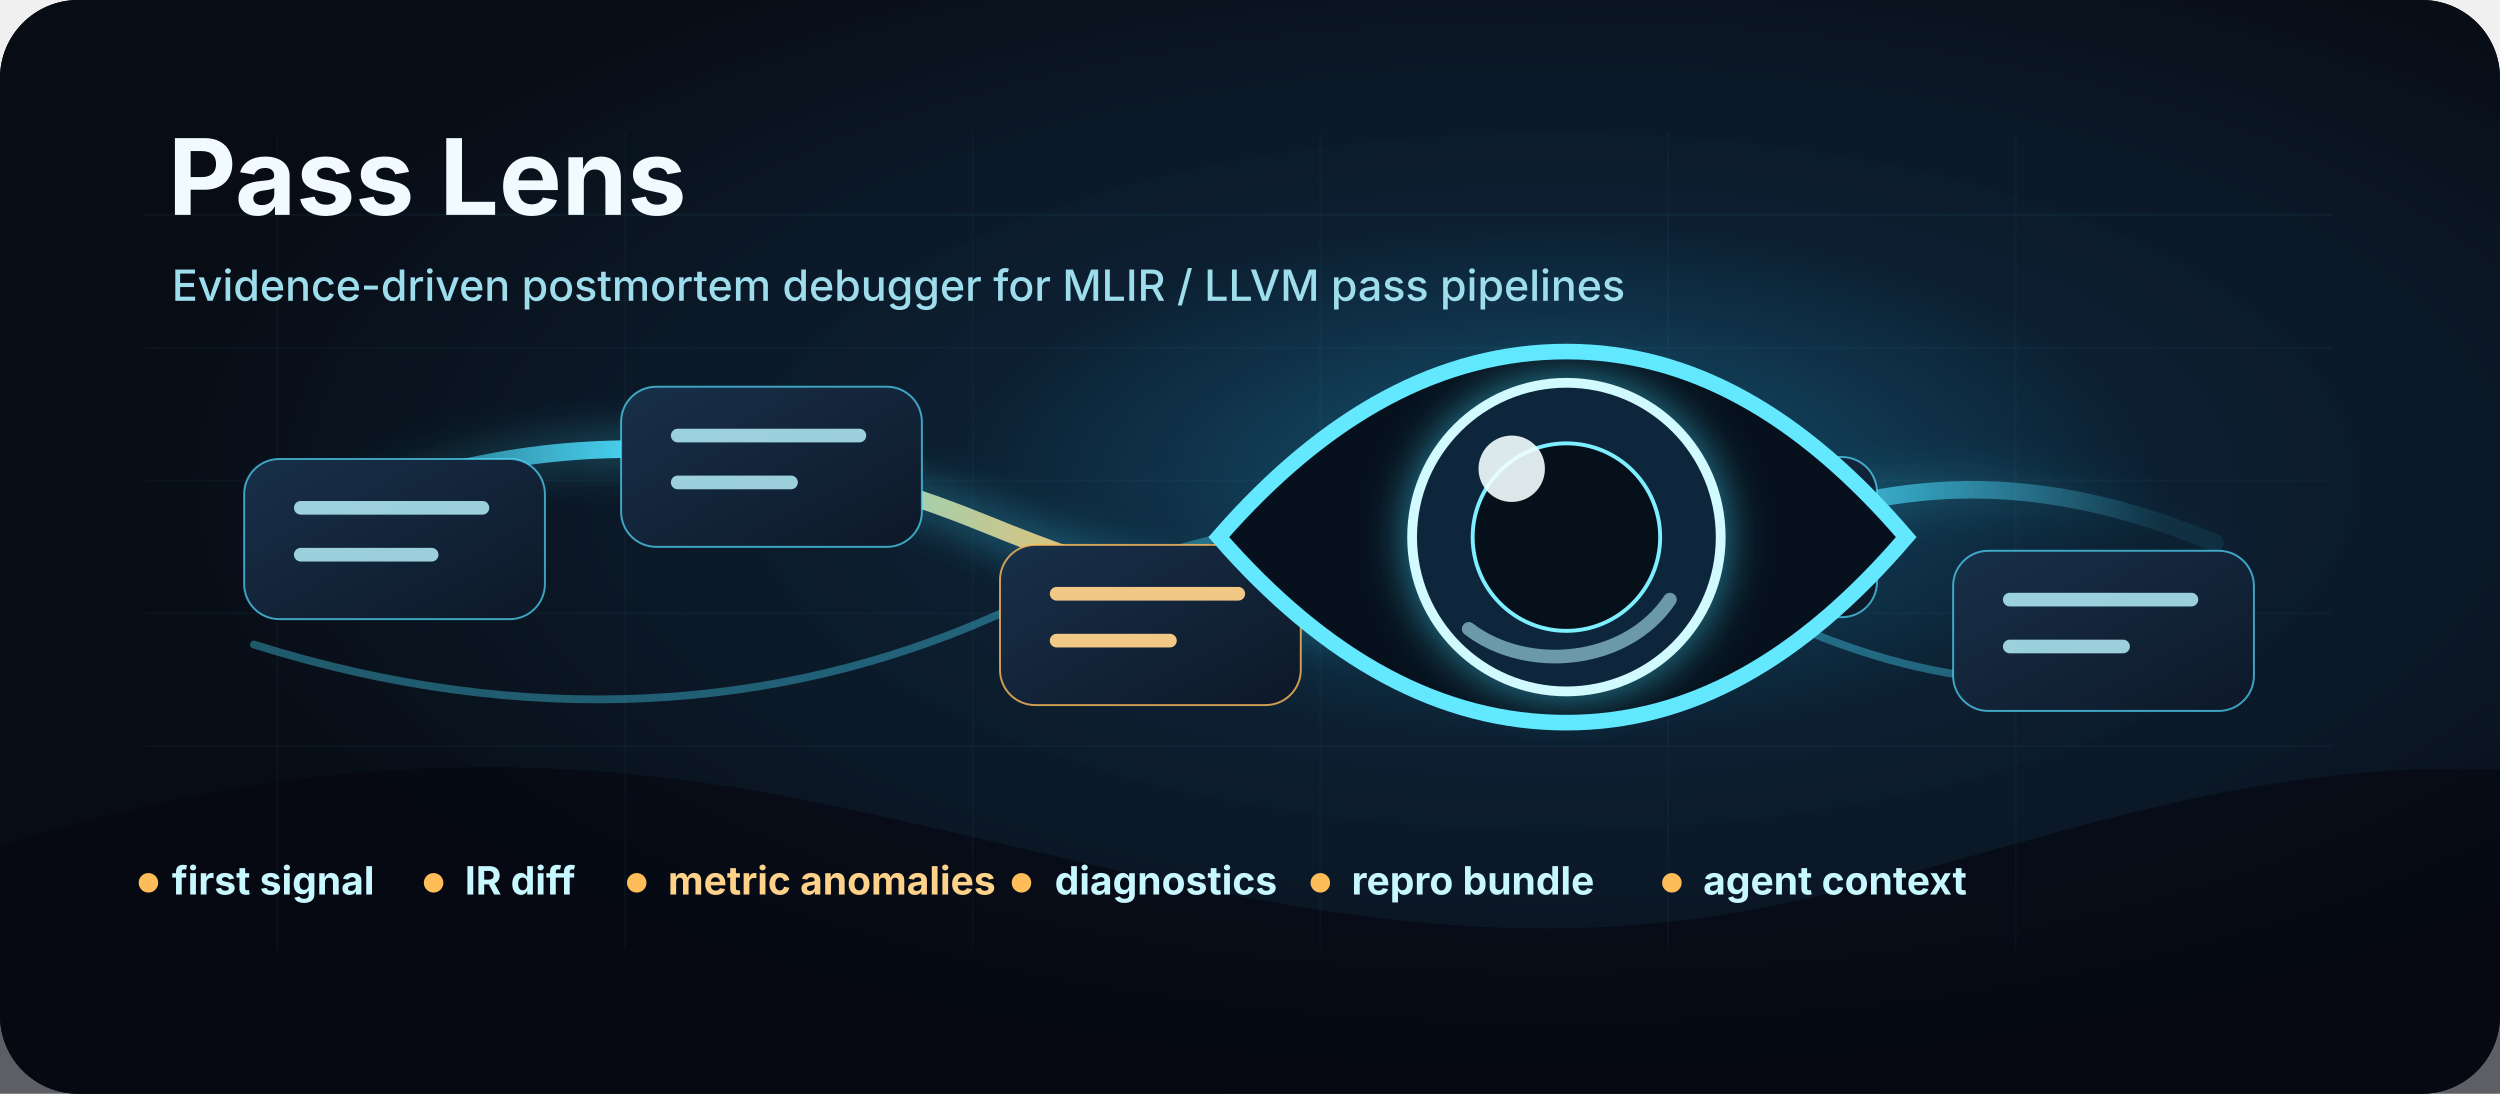
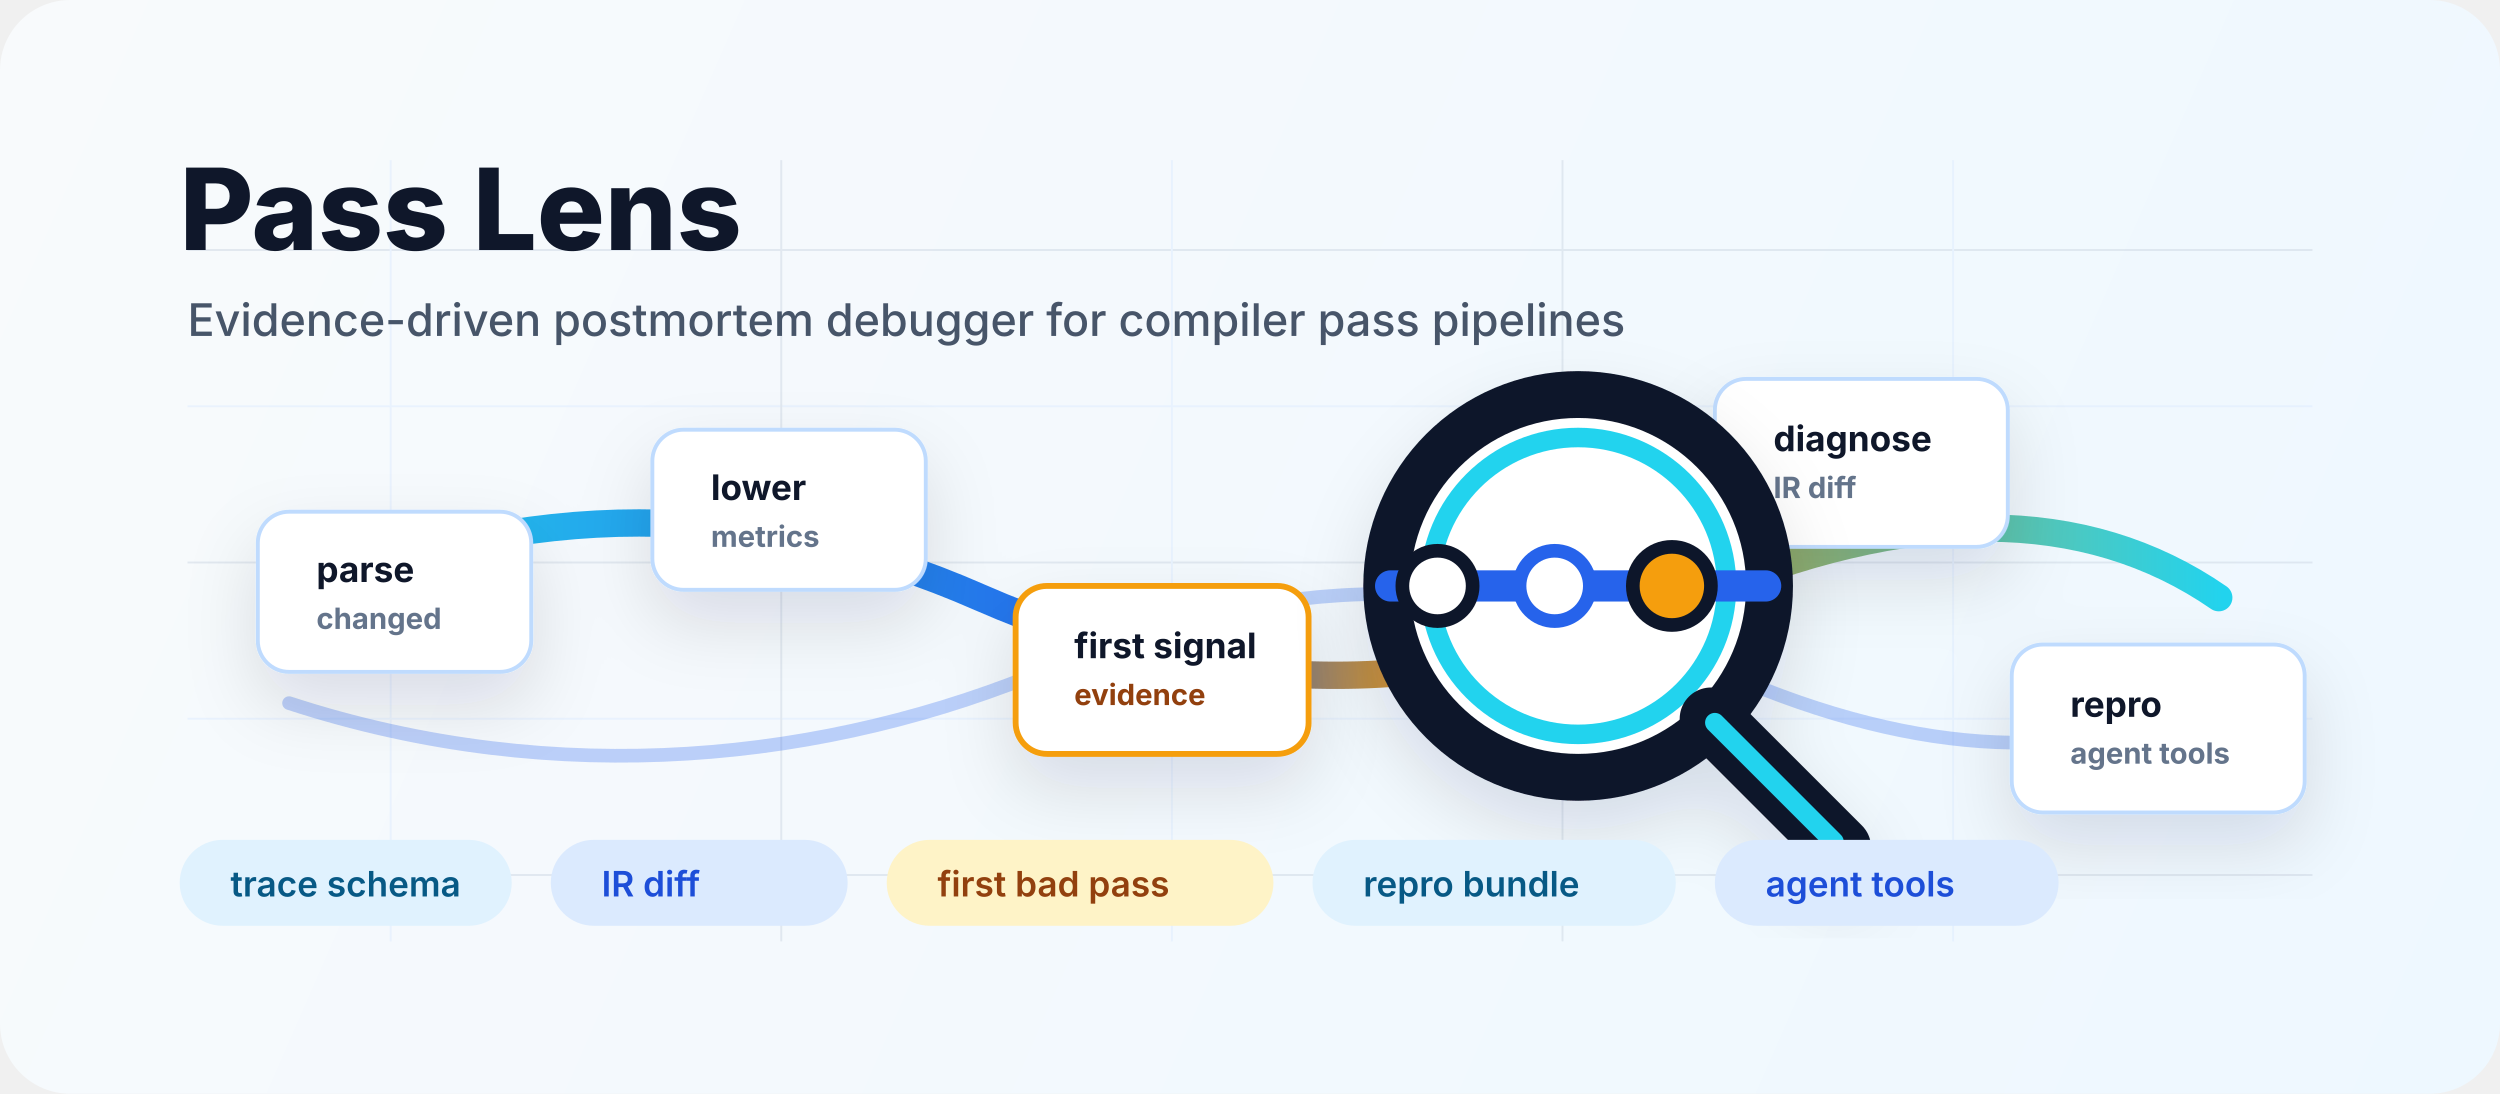
<svg xmlns="http://www.w3.org/2000/svg" width="1280" height="560" viewBox="0 0 1280 560" fill="none" role="img" aria-labelledby="title desc">
  <defs>
-     <radialGradient id="halo" cx="62%" cy="44%" r="58%">
-       <stop offset="0%" stop-color="#155b7a" stop-opacity="0.95" />
-       <stop offset="42%" stop-color="#0d2236" stop-opacity="0.84" />
-       <stop offset="100%" stop-color="#080c14" />
-     </radialGradient>
-     <linearGradient id="rail" x1="129" y1="270" x2="1104" y2="270" gradientUnits="userSpaceOnUse">
-       <stop stop-color="#4ddfff" stop-opacity="0.06" />
-       <stop offset="0.22" stop-color="#4ddfff" />
-       <stop offset="0.48" stop-color="#ffbd5a" />
-       <stop offset="0.76" stop-color="#4ddfff" />
-       <stop offset="1" stop-color="#4ddfff" stop-opacity="0.08" />
+     <linearGradient id="panel" x1="0" y1="0" x2="1280" y2="560" gradientUnits="userSpaceOnUse">
+       <stop stop-color="#f8fafc" />
+       <stop offset="1" stop-color="#eef8ff" />
    </linearGradient>
-     <linearGradient id="card" x1="0" y1="0" x2="1" y2="1">
-       <stop stop-color="#18304a" />
-       <stop offset="1" stop-color="#0d1828" />
+     <linearGradient id="accent" x1="142" y1="280" x2="1138" y2="280" gradientUnits="userSpaceOnUse">
+       <stop stop-color="#22d3ee" />
+       <stop offset="0.45" stop-color="#2563eb" />
+       <stop offset="0.6" stop-color="#f59e0b" />
+       <stop offset="1" stop-color="#22d3ee" />
    </linearGradient>
-     <filter id="glow" x="-40%" y="-40%" width="180%" height="180%">
-       <feGaussianBlur stdDeviation="11" result="blur" />
-       <feColorMatrix in="blur" type="matrix" values="0 0 0 0 0.05 0 0 0 0 0.76 0 0 0 0 1 0 0 0 0.58 0" />
-       <feBlend in="SourceGraphic" />
+     <filter id="softShadow" x="-20%" y="-20%" width="140%" height="140%">
+       <feDropShadow dx="0" dy="16" stdDeviation="18" flood-color="#0f172a" flood-opacity="0.12" />
    </filter>
  </defs>
-   <rect width="1280" height="560" rx="40" fill="#080c14" />
-   <rect width="1280" height="560" rx="40" fill="url(#halo)" />
-   <path d="M0 433C147 387 274 382 414 410C578 443 723 496 890 467C1017 445 1129 388 1280 394V560H0V433Z" fill="#050811" fill-opacity="0.62" />
-   <g opacity="0.3">
-     <path d="M74 110H1194" stroke="#5edfff" stroke-opacity="0.16" />
-     <path d="M74 178H1194" stroke="#5edfff" stroke-opacity="0.12" />
-     <path d="M74 246H1194" stroke="#5edfff" stroke-opacity="0.1" />
-     <path d="M74 314H1194" stroke="#5edfff" stroke-opacity="0.1" />
-     <path d="M74 382H1194" stroke="#5edfff" stroke-opacity="0.12" />
-     <path d="M142 68V486" stroke="#5edfff" stroke-opacity="0.1" />
-     <path d="M320 68V486" stroke="#5edfff" stroke-opacity="0.1" />
-     <path d="M498 68V486" stroke="#5edfff" stroke-opacity="0.1" />
-     <path d="M676 68V486" stroke="#5edfff" stroke-opacity="0.1" />
-     <path d="M854 68V486" stroke="#5edfff" stroke-opacity="0.1" />
-     <path d="M1032 68V486" stroke="#5edfff" stroke-opacity="0.1" />
-   </g>
-   <path d="M130 280C248 217 372 214 504 268C648 327 756 336 885 279C970 242 1045 241 1134 278" stroke="url(#rail)" stroke-width="9" stroke-linecap="round" filter="url(#glow)" />
-   <path d="M130 330C270 374 399 364 508 316C642 256 762 241 890 307C973 349 1052 363 1134 331" stroke="#48dfff" stroke-opacity="0.36" stroke-width="4" stroke-linecap="round" />
-   <g>
-     <rect x="125" y="235" width="154" height="82" rx="18" fill="url(#card)" stroke="#52dfff" stroke-opacity="0.7" />
-     <rect x="318" y="198" width="154" height="82" rx="18" fill="url(#card)" stroke="#52dfff" stroke-opacity="0.7" />
-     <rect x="512" y="279" width="154" height="82" rx="18" fill="url(#card)" stroke="#ffbd5a" stroke-opacity="0.8" />
-     <rect x="807" y="234" width="154" height="82" rx="18" fill="url(#card)" stroke="#52dfff" stroke-opacity="0.7" />
-     <rect x="1000" y="282" width="154" height="82" rx="18" fill="url(#card)" stroke="#52dfff" stroke-opacity="0.7" />
-     <path d="M154 260H247M154 284H221" stroke="#b8f5ff" stroke-opacity="0.82" stroke-width="7" stroke-linecap="round" />
-     <path d="M347 223H440M347 247H405" stroke="#b8f5ff" stroke-opacity="0.82" stroke-width="7" stroke-linecap="round" />
-     <path d="M541 304H634M541 328H599" stroke="#ffd28a" stroke-opacity="0.94" stroke-width="7" stroke-linecap="round" />
-     <path d="M836 259H929M836 283H894" stroke="#b8f5ff" stroke-opacity="0.82" stroke-width="7" stroke-linecap="round" />
-     <path d="M1029 307H1122M1029 331H1087" stroke="#b8f5ff" stroke-opacity="0.82" stroke-width="7" stroke-linecap="round" />
-   </g>
-   <g transform="translate(624 130)">
-     <path d="M0 145C55 82 114 50 178 50C241 50 298 82 352 145C298 208 241 240 178 240C114 240 55 208 0 145Z" fill="#07111d" stroke="#63e8ff" stroke-width="8" />
-     <circle cx="178" cy="145" r="79" fill="#0e273b" stroke="#d1faff" stroke-width="5" filter="url(#glow)" />
-     <circle cx="178" cy="145" r="48" fill="#06101b" stroke="#7eefff" stroke-width="2" />
-     <circle cx="150" cy="110" r="17" fill="#f2feff" fill-opacity="0.9" />
-     <path d="M128 192C158 215 209 210 231 177" stroke="#b9f7ff" stroke-width="7" stroke-linecap="round" opacity="0.55" />
+   <rect width="1280" height="560" rx="36" fill="url(#panel)" />
+   <g opacity="0.48">
+     <path d="M96 128H1184" stroke="#cbd5e1" />
+     <path d="M96 208H1184" stroke="#dbeafe" />
+     <path d="M96 288H1184" stroke="#cbd5e1" />
+     <path d="M96 368H1184" stroke="#dbeafe" />
+     <path d="M96 448H1184" stroke="#cbd5e1" />
+     <path d="M200 82V482" stroke="#dbeafe" />
+     <path d="M400 82V482" stroke="#cbd5e1" />
+     <path d="M600 82V482" stroke="#dbeafe" />
+     <path d="M800 82V482" stroke="#cbd5e1" />
+     <path d="M1000 82V482" stroke="#dbeafe" />
  </g>
  <g font-family="Segoe UI, Inter, Arial, sans-serif">
-     <text x="86" y="110" fill="#f1fbff" font-size="54" font-weight="750" letter-spacing="0">Pass Lens</text>
-     <text x="88" y="154" fill="#9eddec" font-size="22" font-weight="500">Evidence-driven postmortem debugger for MLIR / LLVM pass pipelines</text>
-     <text x="88" y="458" fill="#c7f7ff" font-size="20" font-weight="650">first signal</text>
-     <text x="238" y="458" fill="#c7f7ff" font-size="20" font-weight="650">IR diff</text>
-     <text x="342" y="458" fill="#ffd28a" font-size="20" font-weight="650">metric anomalies</text>
-     <text x="540" y="458" fill="#c7f7ff" font-size="20" font-weight="650">diagnostics</text>
-     <text x="692" y="458" fill="#c7f7ff" font-size="20" font-weight="650">repro bundle</text>
-     <text x="872" y="458" fill="#c7f7ff" font-size="20" font-weight="650">agent context</text>
+     <text x="92" y="128" fill="#0f172a" font-size="58" font-weight="760">Pass Lens</text>
+     <text x="96" y="172" fill="#475569" font-size="23" font-weight="520">Evidence-driven postmortem debugger for compiler pass pipelines</text>
  </g>
-   <circle cx="76" cy="452" r="5" fill="#ffbd5a" />
-   <circle cx="222" cy="452" r="5" fill="#ffbd5a" />
-   <circle cx="326" cy="452" r="5" fill="#ffbd5a" />
-   <circle cx="523" cy="452" r="5" fill="#ffbd5a" />
-   <circle cx="676" cy="452" r="5" fill="#ffbd5a" />
-   <circle cx="856" cy="452" r="5" fill="#ffbd5a" />
+   <path d="M148 306C270 255 386 255 502 306C623 359 744 359 867 306C978 258 1068 259 1136 306" stroke="url(#accent)" stroke-width="14" stroke-linecap="round" />
+   <path d="M148 360C286 405 424 390 538 342C655 293 758 289 884 345C985 389 1067 390 1136 358" stroke="#2563eb" stroke-opacity="0.28" stroke-width="7" stroke-linecap="round" />
+   <g filter="url(#softShadow)">
+     <rect x="132" y="262" width="140" height="82" rx="16" fill="#ffffff" stroke="#bfdbfe" stroke-width="2" />
+     <rect x="334" y="220" width="140" height="82" rx="16" fill="#ffffff" stroke="#bfdbfe" stroke-width="2" />
+     <rect x="520" y="300" width="150" height="86" rx="16" fill="#ffffff" stroke="#f59e0b" stroke-width="3" />
+     <rect x="878" y="194" width="150" height="86" rx="16" fill="#ffffff" stroke="#bfdbfe" stroke-width="2" />
+     <rect x="1030" y="330" width="150" height="86" rx="16" fill="#ffffff" stroke="#bfdbfe" stroke-width="2" />
+   </g>
+   <g font-family="Segoe UI, Inter, Arial, sans-serif" font-size="18" font-weight="650">
+     <text x="162" y="298" fill="#0f172a">parse</text>
+     <text x="162" y="322" fill="#64748b" font-size="15">changed</text>
+     <text x="364" y="256" fill="#0f172a">lower</text>
+     <text x="364" y="280" fill="#64748b" font-size="15">metrics</text>
+     <text x="550" y="337" fill="#0f172a">first signal</text>
+     <text x="550" y="361" fill="#92400e" font-size="15">evidence</text>
+     <text x="908" y="231" fill="#0f172a">diagnose</text>
+     <text x="908" y="255" fill="#64748b" font-size="15">IR diff</text>
+     <text x="1060" y="367" fill="#0f172a">repro</text>
+     <text x="1060" y="391" fill="#64748b" font-size="15">agent tools</text>
+   </g>
+   <g transform="translate(676 178)" filter="url(#softShadow)">
+     <circle cx="132" cy="122" r="98" fill="#ffffff" stroke="#0f172a" stroke-width="24" />
+     <circle cx="132" cy="122" r="76" stroke="#22d3ee" stroke-width="10" />
+     <path d="M200 190L266 256" stroke="#0f172a" stroke-width="32" stroke-linecap="round" />
+     <path d="M202 192L263 253" stroke="#22d3ee" stroke-width="10" stroke-linecap="round" />
+     <path d="M36 122H228" stroke="#2563eb" stroke-width="16" stroke-linecap="round" />
+     <circle cx="60" cy="122" r="18" fill="#ffffff" stroke="#0f172a" stroke-width="7" />
+     <circle cx="120" cy="122" r="18" fill="#ffffff" stroke="#2563eb" stroke-width="7" />
+     <circle cx="180" cy="122" r="20" fill="#f59e0b" stroke="#0f172a" stroke-width="7" />
+   </g>
+   <g font-family="Segoe UI, Inter, Arial, sans-serif" font-size="18" font-weight="620">
+     <rect x="92" y="430" width="170" height="44" rx="22" fill="#e0f2fe" />
+     <text x="118" y="459" fill="#075985">trace schema</text>
+     <rect x="282" y="430" width="152" height="44" rx="22" fill="#dbeafe" />
+     <text x="308" y="459" fill="#1d4ed8">IR diff</text>
+     <rect x="454" y="430" width="198" height="44" rx="22" fill="#fef3c7" />
+     <text x="480" y="459" fill="#92400e">first bad pass</text>
+     <rect x="672" y="430" width="186" height="44" rx="22" fill="#e0f2fe" />
+     <text x="698" y="459" fill="#075985">repro bundle</text>
+     <rect x="878" y="430" width="176" height="44" rx="22" fill="#dbeafe" />
+     <text x="904" y="459" fill="#1d4ed8">agent tools</text>
+   </g>
</svg>
